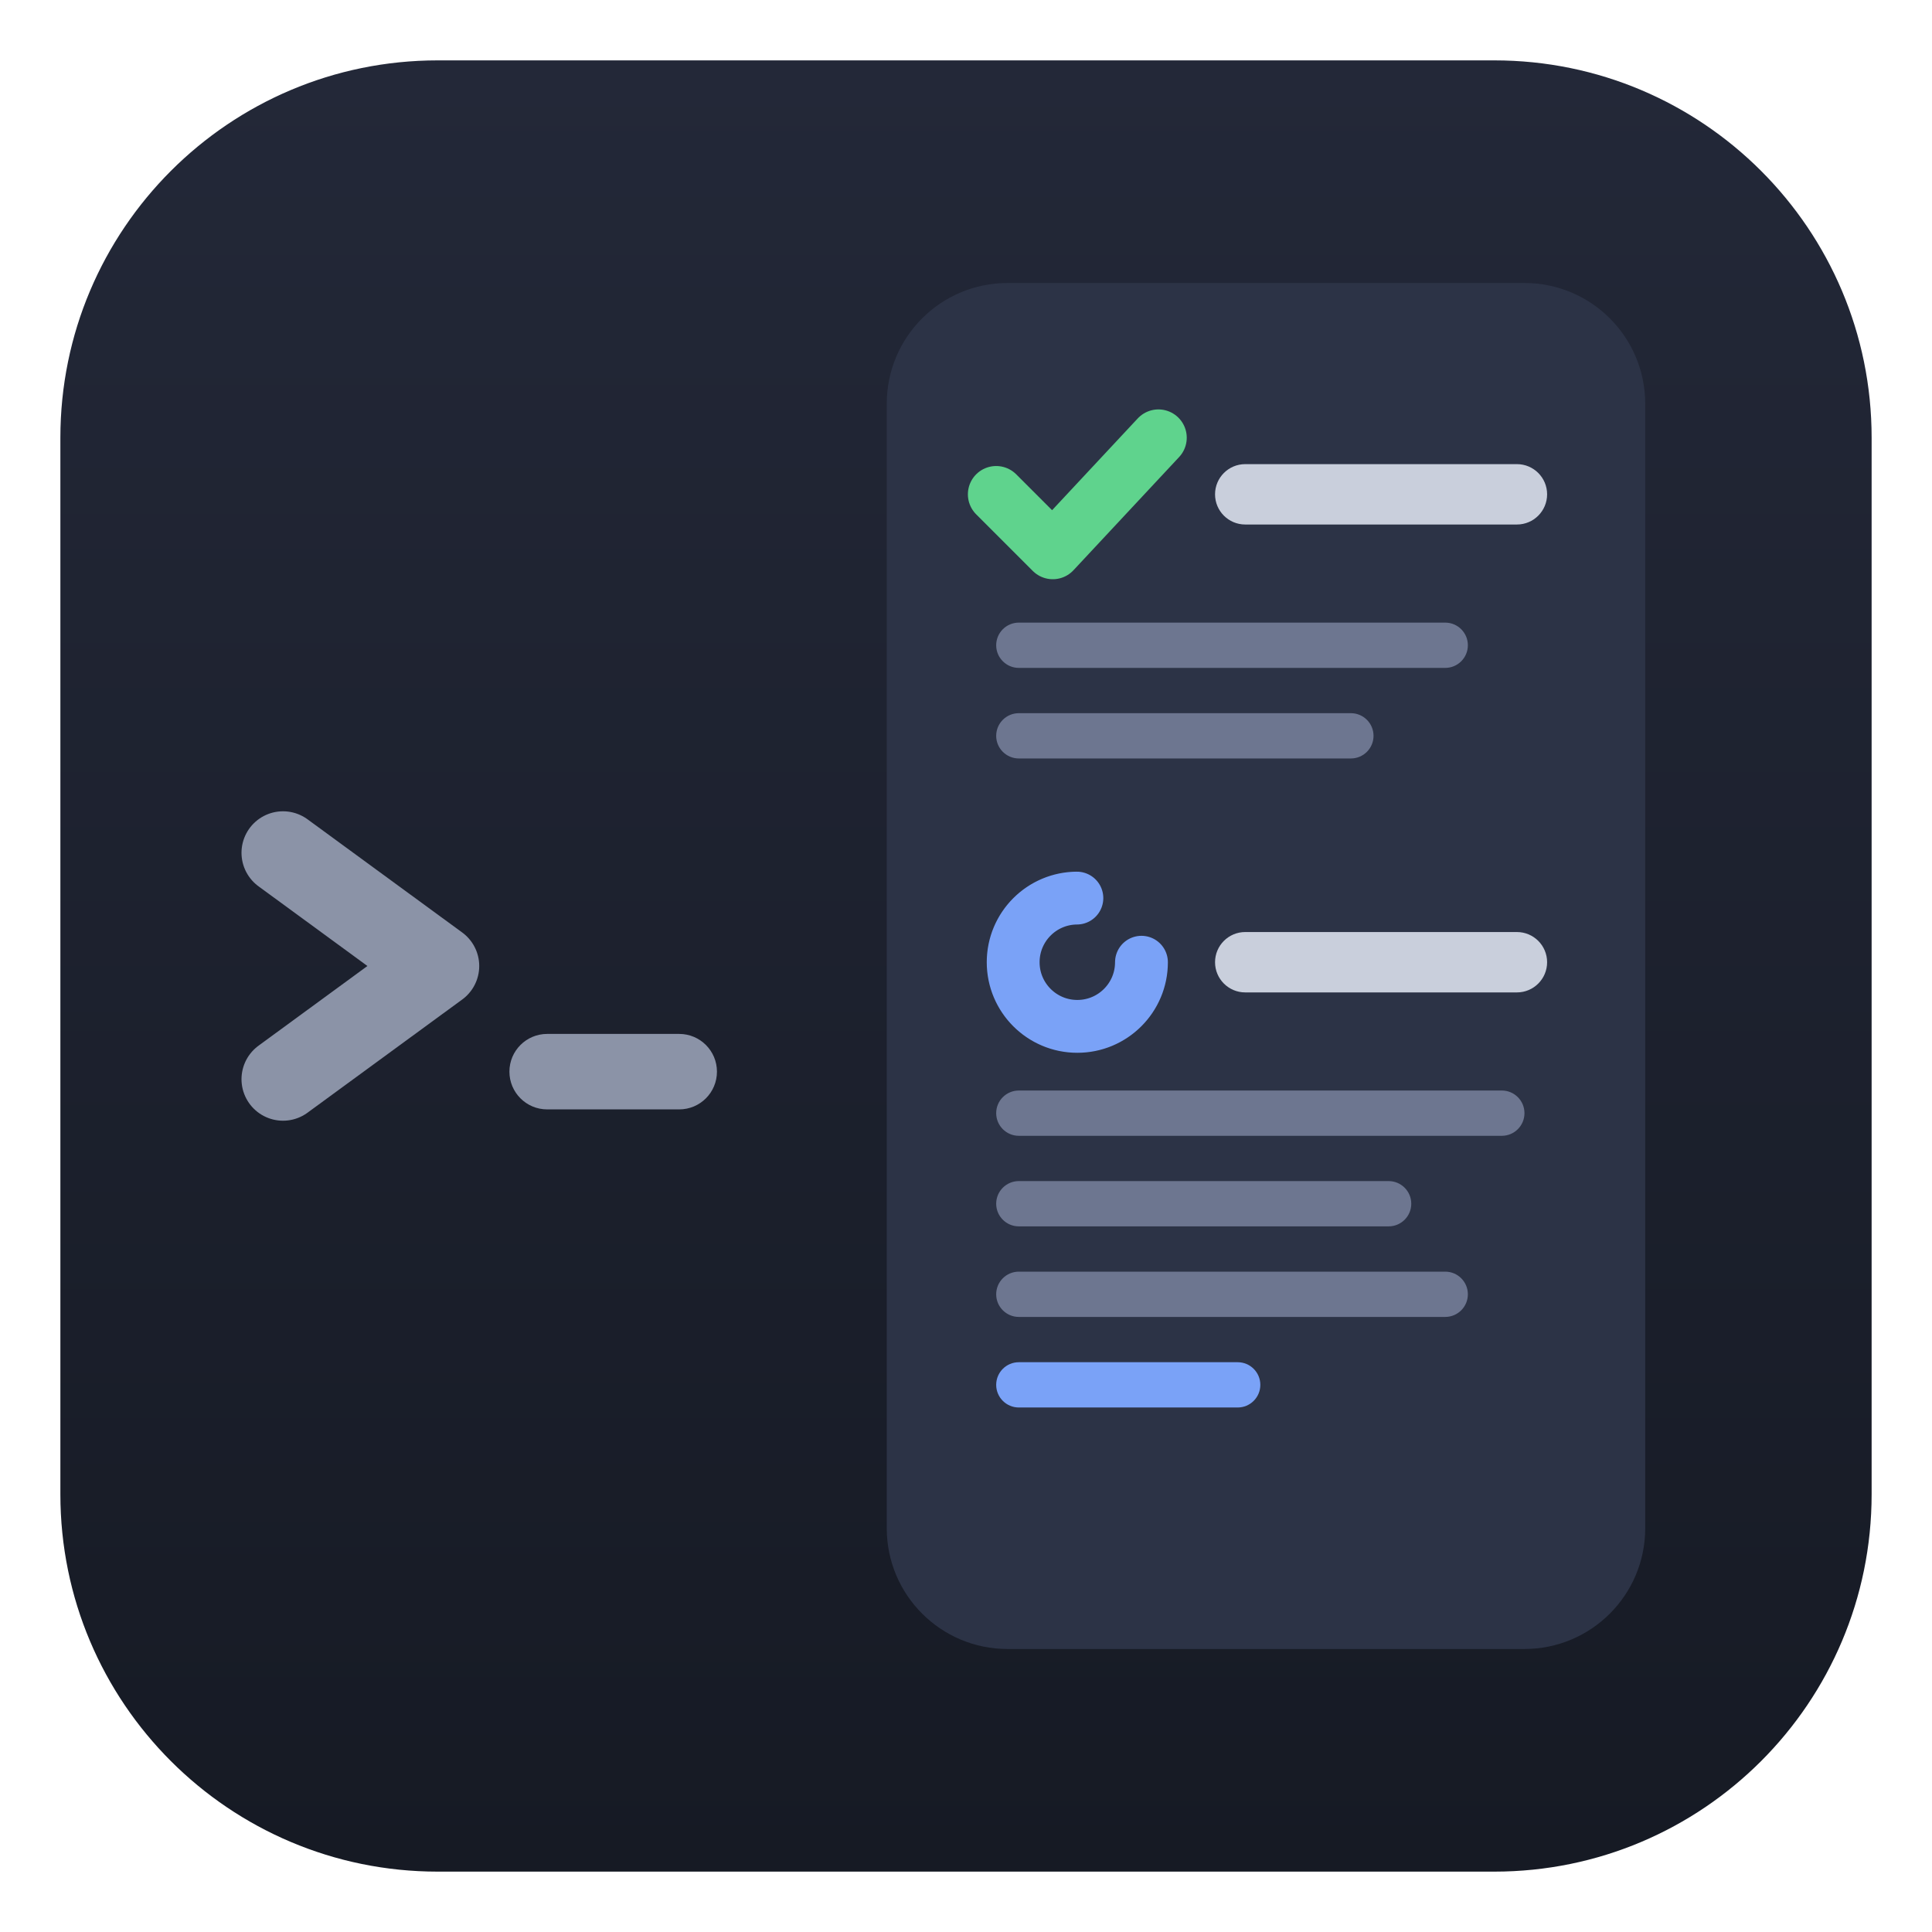
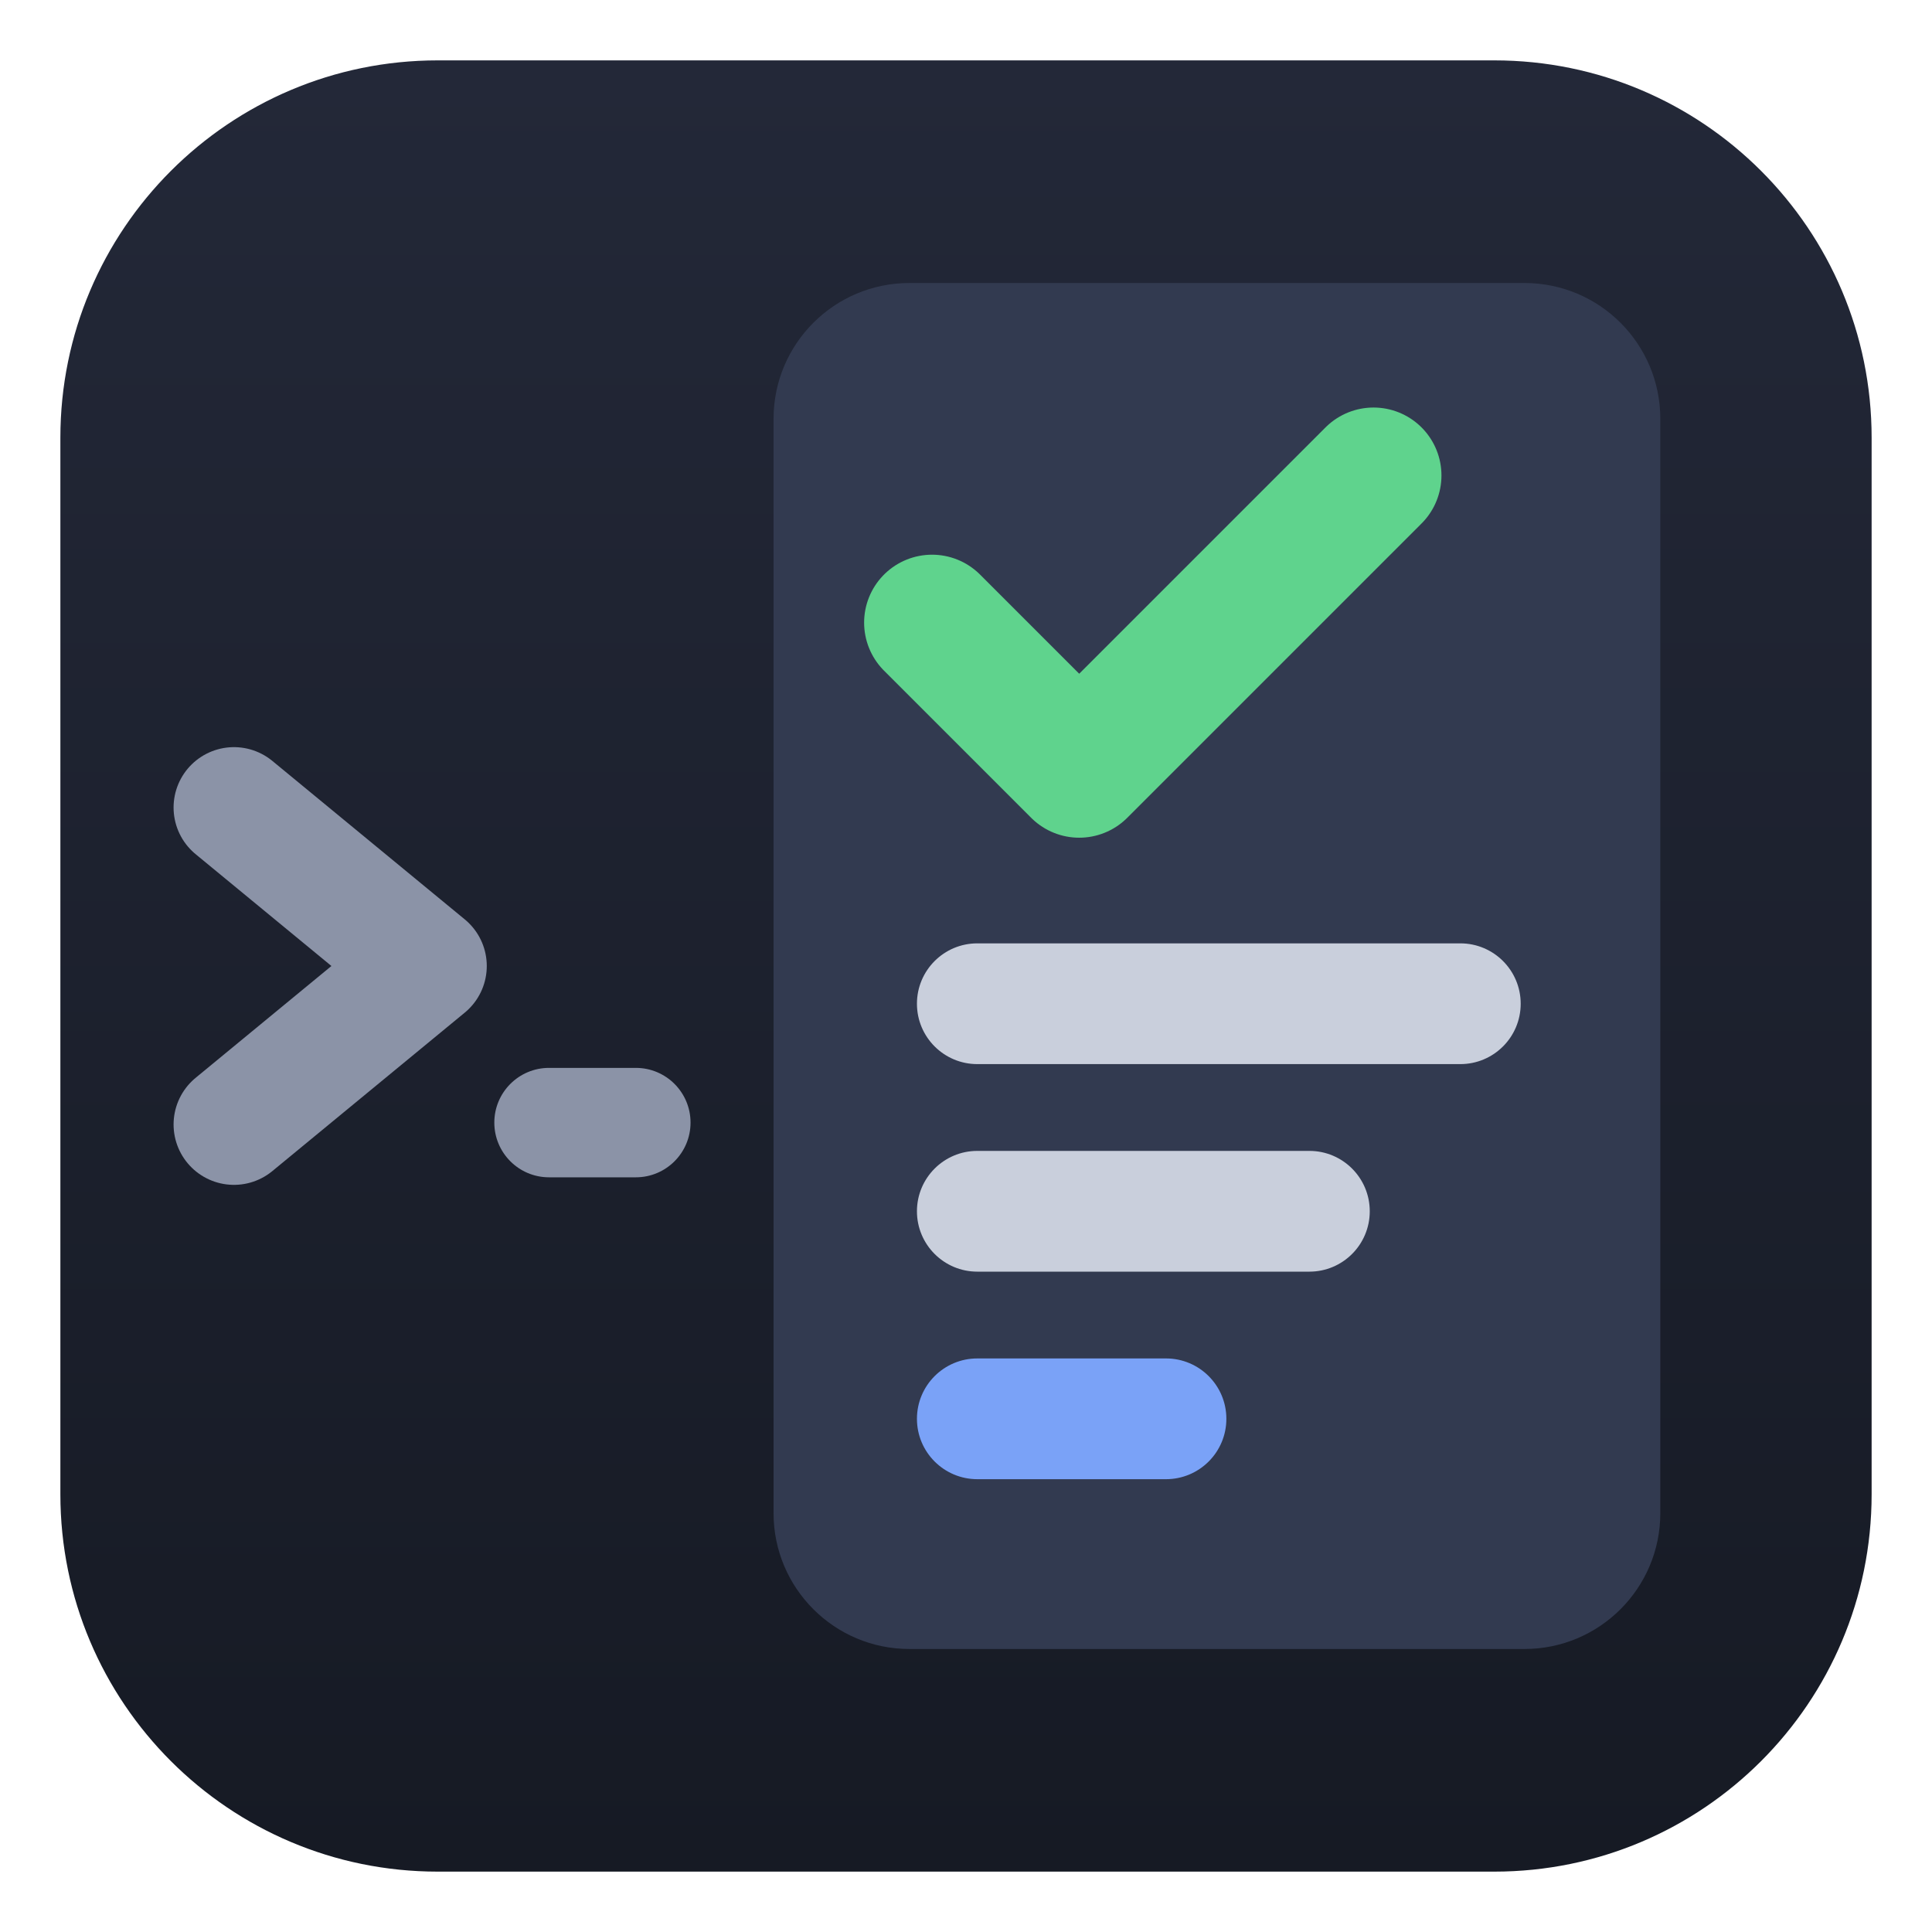
<svg xmlns="http://www.w3.org/2000/svg" width="1024" height="1024" viewBox="0 0 1024 1024">
  <defs>
    <linearGradient id="bg" x1="0" y1="0" x2="0" y2="1">
      <stop offset="0" stop-color="#232838" />
      <stop offset="1" stop-color="#161a24" />
    </linearGradient>
  </defs>
  <rect x="32" y="32" width="960" height="960" rx="200" fill="url(#bg)" />
-   <path d="M150 452 L232 512 L150 572" fill="none" stroke="#8b93a7" stroke-width="44" stroke-linecap="round" stroke-linejoin="round" />
-   <rect x="270" y="548" width="110" height="40" rx="20" fill="#8b93a7" />
-   <rect x="470" y="150" width="402" height="724" rx="64" fill="#2c3346" />
-   <path d="M528 262 L558 292 L614 232" fill="none" stroke="#5fd38d" stroke-width="30" stroke-linecap="round" stroke-linejoin="round" />
-   <rect x="644" y="246" width="176" height="32" rx="16" fill="#c9cfdc" />
-   <rect x="528" y="330" width="250" height="24" rx="12" fill="#6d7690" />
-   <rect x="528" y="378" width="200" height="24" rx="12" fill="#6d7690" />
-   <circle cx="571" cy="510" r="34" fill="none" stroke="#7aa2f7" stroke-width="28" stroke-dasharray="160 54" stroke-linecap="round" />
-   <rect x="644" y="494" width="176" height="32" rx="16" fill="#c9cfdc" />
-   <rect x="528" y="578" width="280" height="24" rx="12" fill="#6d7690" />
-   <rect x="528" y="626" width="220" height="24" rx="12" fill="#6d7690" />
-   <rect x="528" y="674" width="250" height="24" rx="12" fill="#6d7690" />
-   <rect x="528" y="722" width="140" height="24" rx="12" fill="#7aa2f7" />
+   <path d="M124 428 L226 512 L124 596" fill="none" stroke="#8b93a7" stroke-width="64" stroke-linecap="round" stroke-linejoin="round" />
+   <rect x="262" y="566" width="104" height="58" rx="29" fill="#8b93a7" />
+   <rect x="410" y="150" width="470" height="724" rx="72" fill="#323a50" />
+   <path d="M494 330 L572 408 L728 252" fill="none" stroke="#5fd38d" stroke-width="72" stroke-linecap="round" stroke-linejoin="round" />
+   <rect x="486" y="500" width="320" height="64" rx="32" fill="#c9cfdc" />
+   <rect x="486" y="610" width="240" height="64" rx="32" fill="#c9cfdc" />
+   <rect x="486" y="720" width="164" height="64" rx="32" fill="#7aa2f7" />
</svg>
